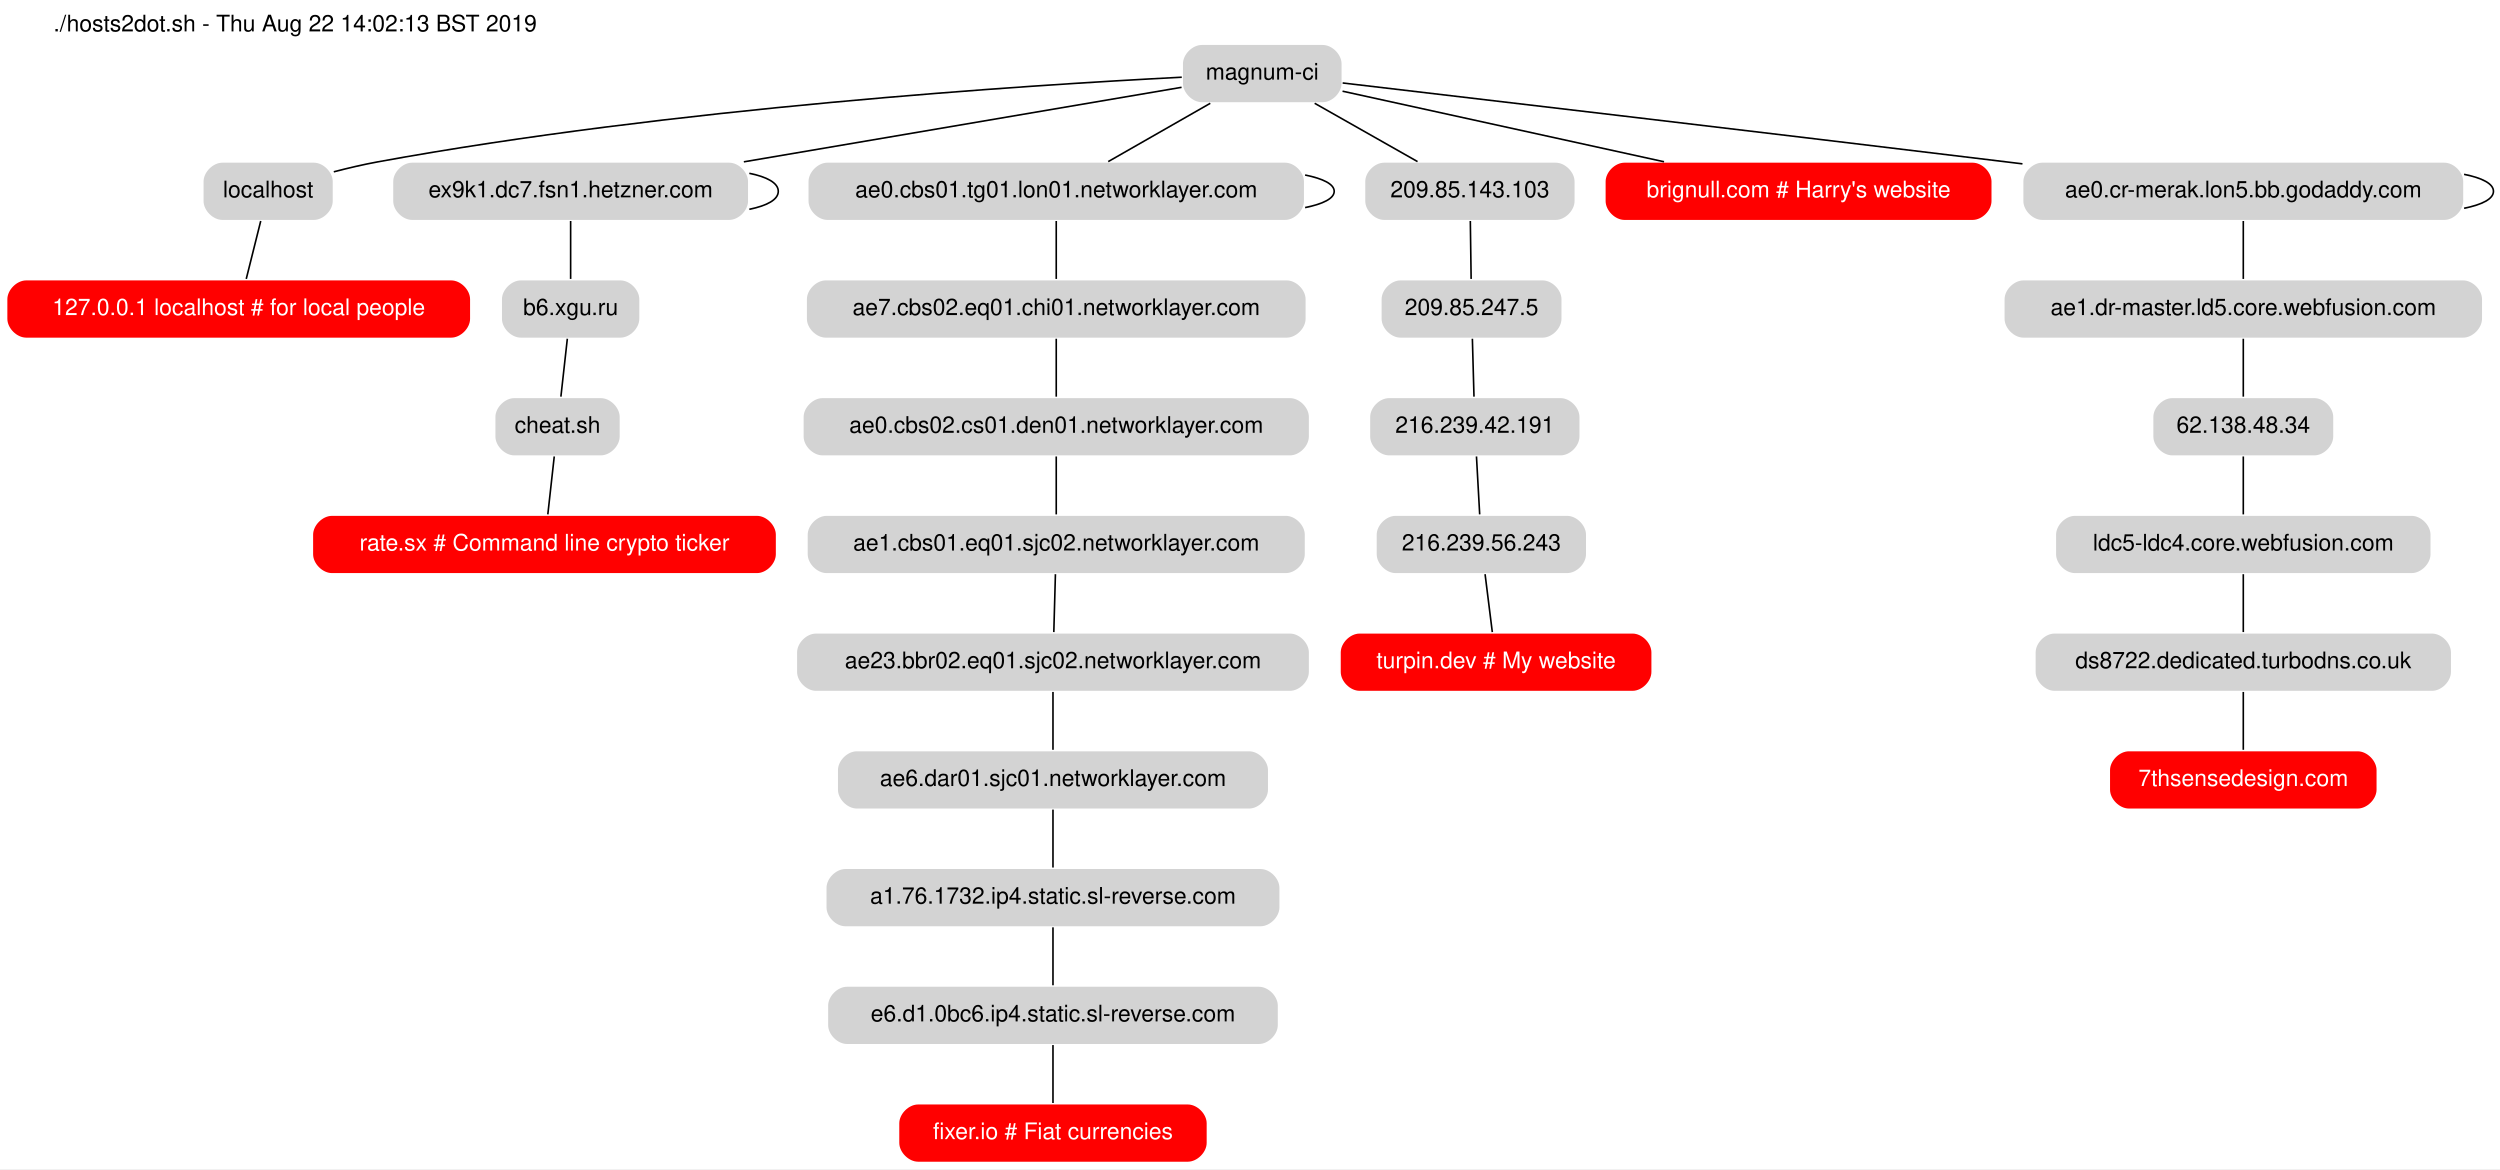
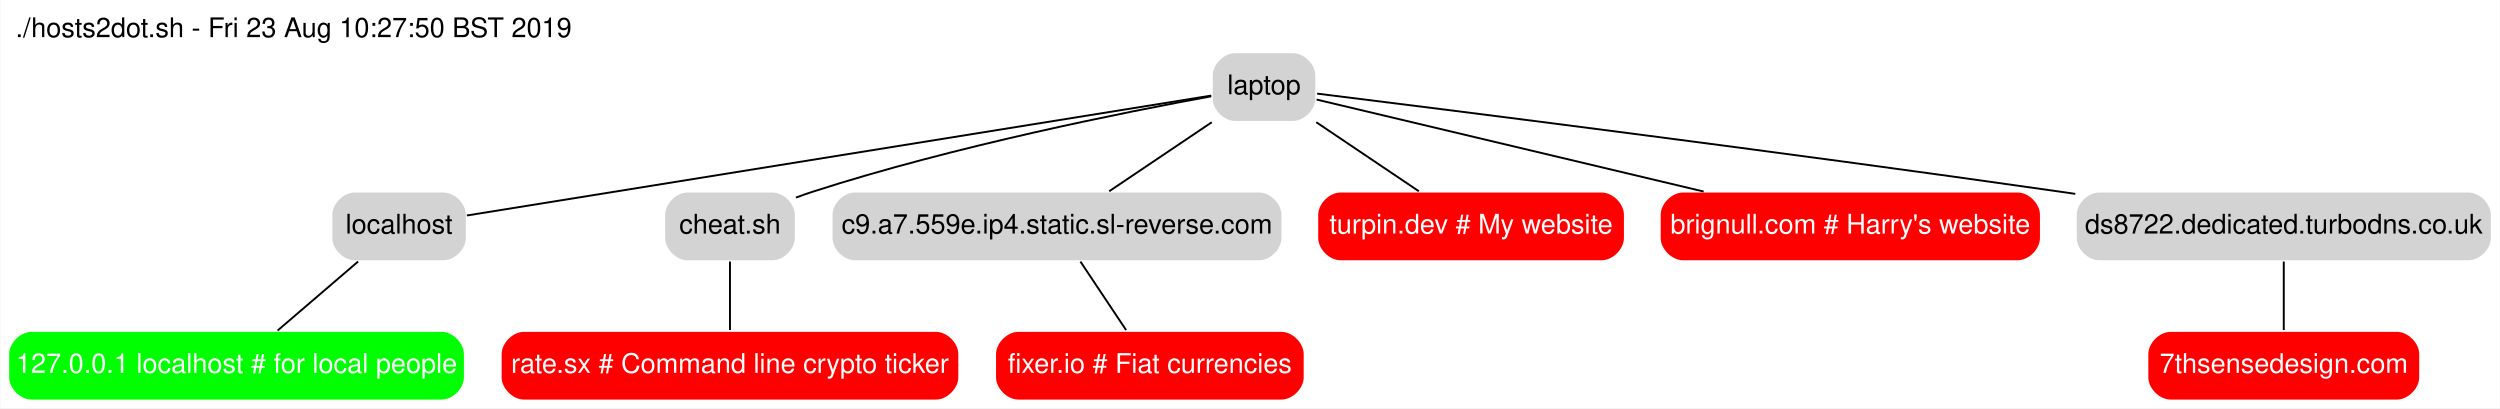
- <svg xmlns="http://www.w3.org/2000/svg" width="1529pt" height="715pt" viewBox="0.00 0.00 1529.00 715.00">
-   <g id="graph0" class="graph" transform="scale(1 1) rotate(0) translate(4 711)">
-     <polygon fill="#ffffff" stroke="transparent" points="-4,4 -4,-711 1525,-711 1525,4 -4,4" />
-     <text text-anchor="middle" x="176.5" y="-691.8" font-family="Helvetica,sans-Serif" font-size="14.00" fill="#000000">./hosts2dot.sh - Thu Aug 22 14:02:13 BST 2019</text>
+ <svg xmlns="http://www.w3.org/2000/svg" width="1292pt" height="211pt" viewBox="0.00 0.00 1291.50 211.00">
+   <g id="graph0" class="graph" transform="scale(1 1) rotate(0) translate(4 207)">
+     <polygon fill="#ffffff" stroke="transparent" points="-4,4 -4,-207 1287.5,-207 1287.5,4 -4,4" />
+     <text text-anchor="middle" x="147.5" y="-187.8" font-family="Helvetica,sans-Serif" font-size="14.00" fill="#000000">./hosts2dot.sh - Fri 23 Aug 10:27:50 BST 2019</text>
    <g id="node1" class="node">
-       <path fill="#d3d3d3" stroke="#ffffff" d="M805,-684C805,-684 731,-684 731,-684 725,-684 719,-678 719,-672 719,-672 719,-660 719,-660 719,-654 725,-648 731,-648 731,-648 805,-648 805,-648 811,-648 817,-654 817,-660 817,-660 817,-672 817,-672 817,-678 811,-684 805,-684" />
-       <text text-anchor="middle" x="768" y="-662.3" font-family="Helvetica,sans-Serif" font-size="14.00" fill="#000000">magnum-ci</text>
+       <path fill="#d3d3d3" stroke="#ffffff" d="M664,-180C664,-180 634,-180 634,-180 628,-180 622,-174 622,-168 622,-168 622,-156 622,-156 622,-150 628,-144 634,-144 634,-144 664,-144 664,-144 670,-144 676,-150 676,-156 676,-156 676,-168 676,-168 676,-174 670,-180 664,-180" />
+       <text text-anchor="middle" x="649" y="-158.3" font-family="Helvetica,sans-Serif" font-size="14.00" fill="#000000">laptop</text>
    </g>
    <g id="node3" class="node">
-       <path fill="#d3d3d3" stroke="#ffffff" d="M188,-612C188,-612 132,-612 132,-612 126,-612 120,-606 120,-600 120,-600 120,-588 120,-588 120,-582 126,-576 132,-576 132,-576 188,-576 188,-576 194,-576 200,-582 200,-588 200,-588 200,-600 200,-600 200,-606 194,-612 188,-612" />
-       <text text-anchor="middle" x="160" y="-590.3" font-family="Helvetica,sans-Serif" font-size="14.00" fill="#000000">localhost</text>
+       <path fill="#d3d3d3" stroke="#ffffff" d="M225,-108C225,-108 179,-108 179,-108 173,-108 167,-102 167,-96 167,-96 167,-84 167,-84 167,-78 173,-72 179,-72 179,-72 225,-72 225,-72 231,-72 237,-78 237,-84 237,-84 237,-96 237,-96 237,-102 231,-108 225,-108" />
+       <text text-anchor="middle" x="202" y="-86.3" font-family="Helvetica,sans-Serif" font-size="14.00" fill="#000000">localhost</text>
    </g>
    <g id="edge1" class="edge">
-       <path fill="none" stroke="#000000" d="M718.763,-663.775C623.251,-658.867 406.43,-644.831 227,-612 218.233,-610.396 208.936,-608.215 200.148,-605.925" />
+       <path fill="none" stroke="#000000" d="M621.711,-157.605C544.279,-145.132 323.231,-109.527 237.027,-95.642" />
    </g>
    <g id="node5" class="node">
-       <path fill="#d3d3d3" stroke="#ffffff" d="M442,-612C442,-612 248,-612 248,-612 242,-612 236,-606 236,-600 236,-600 236,-588 236,-588 236,-582 242,-576 248,-576 248,-576 442,-576 442,-576 448,-576 454,-582 454,-588 454,-588 454,-600 454,-600 454,-606 448,-612 442,-612" />
-       <text text-anchor="middle" x="345" y="-590.3" font-family="Helvetica,sans-Serif" font-size="14.00" fill="#000000">ex9k1.dc7.fsn1.hetzner.com</text>
+       <path fill="#d3d3d3" stroke="#ffffff" d="M395,-108C395,-108 351,-108 351,-108 345,-108 339,-102 339,-96 339,-96 339,-84 339,-84 339,-78 345,-72 351,-72 351,-72 395,-72 395,-72 401,-72 407,-78 407,-84 407,-84 407,-96 407,-96 407,-102 401,-108 395,-108" />
+       <text text-anchor="middle" x="373" y="-86.3" font-family="Helvetica,sans-Serif" font-size="14.00" fill="#000000">cheat.sh</text>
    </g>
    <g id="edge3" class="edge">
-       <path fill="none" stroke="#000000" d="M718.649,-657.6C653.377,-646.49 536.613,-626.615 450.934,-612.031" />
+       <path fill="none" stroke="#000000" d="M621.688,-157.221C577.75,-149.188 488.91,-131.523 416,-108 413.073,-107.056 410.068,-105.995 407.072,-104.874" />
+     </g>
+     <g id="node7" class="node">
+       <path fill="#d3d3d3" stroke="#ffffff" d="M646.5,-108C646.5,-108 437.5,-108 437.5,-108 431.5,-108 425.5,-102 425.5,-96 425.5,-96 425.5,-84 425.5,-84 425.5,-78 431.5,-72 437.5,-72 437.5,-72 646.5,-72 646.5,-72 652.5,-72 658.5,-78 658.5,-84 658.5,-84 658.5,-96 658.5,-96 658.5,-102 652.5,-108 646.5,-108" />
+       <text text-anchor="middle" x="542" y="-86.3" font-family="Helvetica,sans-Serif" font-size="14.00" fill="#000000">c9.a7.559e.ip4.static.sl-reverse.com</text>
+     </g>
+     <g id="edge5" class="edge">
+       <path fill="none" stroke="#000000" d="M621.999,-143.831C605.779,-132.917 585.211,-119.076 568.992,-108.163" />
+     </g>
+     <g id="node8" class="node">
+       <path fill="#ff0000" stroke="#ffffff" d="M823.5,-108C823.5,-108 688.5,-108 688.5,-108 682.5,-108 676.5,-102 676.5,-96 676.5,-96 676.5,-84 676.5,-84 676.5,-78 682.5,-72 688.5,-72 688.5,-72 823.5,-72 823.5,-72 829.5,-72 835.5,-78 835.5,-84 835.5,-84 835.5,-96 835.5,-96 835.5,-102 829.5,-108 823.5,-108" />
+       <text text-anchor="middle" x="756" y="-86.3" font-family="Helvetica,sans-Serif" font-size="14.00" fill="#ffffff">turpin.dev # My website</text>
+     </g>
+     <g id="edge7" class="edge">
+       <path fill="none" stroke="#000000" d="M676.001,-143.831C692.221,-132.917 712.789,-119.076 729.008,-108.163" />
    </g>
    <g id="node9" class="node">
-       <path fill="#d3d3d3" stroke="#ffffff" d="M782,-612C782,-612 502,-612 502,-612 496,-612 490,-606 490,-600 490,-600 490,-588 490,-588 490,-582 496,-576 502,-576 502,-576 782,-576 782,-576 788,-576 794,-582 794,-588 794,-588 794,-600 794,-600 794,-606 788,-612 782,-612" />
-       <text text-anchor="middle" x="642" y="-590.3" font-family="Helvetica,sans-Serif" font-size="14.00" fill="#000000">ae0.cbs01.tg01.lon01.networklayer.com</text>
+       <path fill="#ff0000" stroke="#ffffff" d="M1038.5,-108C1038.5,-108 865.5,-108 865.5,-108 859.5,-108 853.5,-102 853.5,-96 853.5,-96 853.5,-84 853.5,-84 853.5,-78 859.5,-72 865.5,-72 865.5,-72 1038.5,-72 1038.5,-72 1044.5,-72 1050.5,-78 1050.5,-84 1050.5,-84 1050.5,-96 1050.5,-96 1050.5,-102 1044.5,-108 1038.5,-108" />
+       <text text-anchor="middle" x="952" y="-86.3" font-family="Helvetica,sans-Serif" font-size="14.00" fill="#ffffff">brignull.com # Harry's website</text>
    </g>
    <g id="edge8" class="edge">
-       <path fill="none" stroke="#000000" d="M736.205,-647.831C717.104,-636.917 692.884,-623.076 673.785,-612.163" />
+       <path fill="none" stroke="#000000" d="M676.156,-155.547C720.75,-144.951 811.04,-123.495 876.195,-108.013" />
    </g>
-     <g id="node18" class="node">
-       <path fill="#d3d3d3" stroke="#ffffff" d="M947.5,-612C947.5,-612 842.5,-612 842.5,-612 836.5,-612 830.5,-606 830.5,-600 830.5,-600 830.5,-588 830.5,-588 830.5,-582 836.5,-576 842.5,-576 842.5,-576 947.5,-576 947.5,-576 953.5,-576 959.5,-582 959.5,-588 959.5,-588 959.5,-600 959.5,-600 959.5,-606 953.5,-612 947.5,-612" />
-       <text text-anchor="middle" x="895" y="-590.3" font-family="Helvetica,sans-Serif" font-size="14.00" fill="#000000">209.85.143.103</text>
+     <g id="node11" class="node">
+       <path fill="#d3d3d3" stroke="#ffffff" d="M1271.5,-108C1271.5,-108 1080.5,-108 1080.5,-108 1074.5,-108 1068.5,-102 1068.5,-96 1068.5,-96 1068.5,-84 1068.5,-84 1068.5,-78 1074.5,-72 1080.5,-72 1080.5,-72 1271.5,-72 1271.5,-72 1277.5,-72 1283.5,-78 1283.5,-84 1283.5,-84 1283.5,-96 1283.5,-96 1283.5,-102 1277.5,-108 1271.5,-108" />
+       <text text-anchor="middle" x="1176" y="-86.3" font-family="Helvetica,sans-Serif" font-size="14.00" fill="#000000">ds8722.dedicated.turbodns.co.uk</text>
    </g>
-     <g id="edge18" class="edge">
-       <path fill="none" stroke="#000000" d="M800.048,-647.831C819.3,-636.917 843.712,-623.076 862.963,-612.163" />
-     </g>
-     <g id="node22" class="node">
-       <path fill="#ff0000" stroke="#ffffff" d="M1202.5,-612C1202.5,-612 989.5,-612 989.5,-612 983.5,-612 977.5,-606 977.5,-600 977.5,-600 977.5,-588 977.5,-588 977.5,-582 983.5,-576 989.5,-576 989.5,-576 1202.5,-576 1202.5,-576 1208.5,-576 1214.5,-582 1214.5,-588 1214.5,-588 1214.5,-600 1214.5,-600 1214.5,-606 1208.5,-612 1202.5,-612" />
-       <text text-anchor="middle" x="1096" y="-590.3" font-family="Helvetica,sans-Serif" font-size="14.00" fill="#ffffff">brignull.com # Harry's website</text>
-     </g>
-     <g id="edge23" class="edge">
-       <path fill="none" stroke="#000000" d="M817.105,-655.221C869.021,-643.825 951.807,-625.652 1013.72,-612.061" />
-     </g>
-     <g id="node24" class="node">
-       <path fill="#d3d3d3" stroke="#ffffff" d="M1491,-612C1491,-612 1245,-612 1245,-612 1239,-612 1233,-606 1233,-600 1233,-600 1233,-588 1233,-588 1233,-582 1239,-576 1245,-576 1245,-576 1491,-576 1491,-576 1497,-576 1503,-582 1503,-588 1503,-588 1503,-600 1503,-600 1503,-606 1497,-612 1491,-612" />
-       <text text-anchor="middle" x="1368" y="-590.3" font-family="Helvetica,sans-Serif" font-size="14.00" fill="#000000">ae0.cr-merak.lon5.bb.godaddy.com</text>
-     </g>
-     <g id="edge24" class="edge">
-       <path fill="none" stroke="#000000" d="M817.162,-660.253C900.616,-650.478 1075.331,-629.928 1223,-612 1226.274,-611.603 1229.589,-611.199 1232.933,-610.791" />
+     <g id="edge9" class="edge">
+       <path fill="none" stroke="#000000" d="M676.446,-158.618C742.538,-150.426 915.739,-128.667 1060,-108 1062.724,-107.61 1065.482,-107.211 1068.265,-106.805" />
    </g>
    <g id="node2" class="node">
-       <path fill="#ff0000" stroke="#ffffff" d="M272,-540C272,-540 12,-540 12,-540 6,-540 0,-534 0,-528 0,-528 0,-516 0,-516 0,-510 6,-504 12,-504 12,-504 272,-504 272,-504 278,-504 284,-510 284,-516 284,-516 284,-528 284,-528 284,-534 278,-540 272,-540" />
-       <text text-anchor="middle" x="142" y="-518.3" font-family="Helvetica,sans-Serif" font-size="14.00" fill="#ffffff">127.0.0.1 localhost # for local people</text>
+       <path fill="#00ff00" stroke="#ffffff" d="M224,-36C224,-36 12,-36 12,-36 6,-36 0,-30 0,-24 0,-24 0,-12 0,-12 0,-6 6,0 12,0 12,0 224,0 224,0 230,0 236,-6 236,-12 236,-12 236,-24 236,-24 236,-30 230,-36 224,-36" />
+       <text text-anchor="middle" x="118" y="-14.3" font-family="Helvetica,sans-Serif" font-size="14.00" fill="#ffffff">127.0.0.1 localhost # for local people</text>
    </g>
    <g id="edge2" class="edge">
-       <path fill="none" stroke="#000000" d="M155.458,-575.831C152.75,-565 149.322,-551.288 146.603,-540.413" />
+       <path fill="none" stroke="#000000" d="M180.803,-71.831C168.07,-60.917 151.923,-47.076 139.19,-36.163" />
    </g>
    <g id="node4" class="node">
-       <path fill="#ff0000" stroke="#ffffff" d="M459,-396C459,-396 199,-396 199,-396 193,-396 187,-390 187,-384 187,-384 187,-372 187,-372 187,-366 193,-360 199,-360 199,-360 459,-360 459,-360 465,-360 471,-366 471,-372 471,-372 471,-384 471,-384 471,-390 465,-396 459,-396" />
-       <text text-anchor="middle" x="329" y="-374.3" font-family="Helvetica,sans-Serif" font-size="14.00" fill="#ffffff">rate.sx # Command line crypto ticker</text>
+       <path fill="#ff0000" stroke="#ffffff" d="M479.5,-36C479.5,-36 266.5,-36 266.5,-36 260.5,-36 254.5,-30 254.5,-24 254.5,-24 254.5,-12 254.5,-12 254.5,-6 260.5,0 266.5,0 266.5,0 479.5,0 479.5,0 485.5,0 491.5,-6 491.5,-12 491.5,-12 491.5,-24 491.5,-24 491.5,-30 485.5,-36 479.5,-36" />
+       <text text-anchor="middle" x="373" y="-14.3" font-family="Helvetica,sans-Serif" font-size="14.00" fill="#ffffff">rate.sx # Command line crypto ticker</text>
    </g>
    <g id="edge4" class="edge">
-       <path fill="none" stroke="#000000" d="M454.291,-605.008C465.115,-602.802 472,-599.133 472,-594 472,-588.867 465.115,-585.198 454.291,-582.992" />
+       <path fill="none" stroke="#000000" d="M373,-71.831C373,-61 373,-47.288 373,-36.413" />
    </g>
    <g id="node6" class="node">
-       <path fill="#d3d3d3" stroke="#ffffff" d="M375.5,-540C375.5,-540 314.5,-540 314.5,-540 308.5,-540 302.5,-534 302.5,-528 302.5,-528 302.5,-516 302.5,-516 302.5,-510 308.5,-504 314.5,-504 314.5,-504 375.5,-504 375.5,-504 381.5,-504 387.5,-510 387.5,-516 387.5,-516 387.5,-528 387.5,-528 387.5,-534 381.5,-540 375.5,-540" />
-       <text text-anchor="middle" x="345" y="-518.3" font-family="Helvetica,sans-Serif" font-size="14.00" fill="#000000">b6.xgu.ru</text>
-     </g>
-     <g id="edge5" class="edge">
-       <path fill="none" stroke="#000000" d="M345,-575.831C345,-565 345,-551.288 345,-540.413" />
-     </g>
-     <g id="node7" class="node">
-       <path fill="#d3d3d3" stroke="#ffffff" d="M363.5,-468C363.5,-468 310.5,-468 310.5,-468 304.5,-468 298.5,-462 298.5,-456 298.5,-456 298.5,-444 298.5,-444 298.5,-438 304.5,-432 310.5,-432 310.5,-432 363.5,-432 363.5,-432 369.5,-432 375.5,-438 375.5,-444 375.5,-444 375.5,-456 375.5,-456 375.5,-462 369.5,-468 363.5,-468" />
-       <text text-anchor="middle" x="337" y="-446.3" font-family="Helvetica,sans-Serif" font-size="14.00" fill="#000000">cheat.sh</text>
+       <path fill="#ff0000" stroke="#ffffff" d="M658,-36C658,-36 522,-36 522,-36 516,-36 510,-30 510,-24 510,-24 510,-12 510,-12 510,-6 516,0 522,0 522,0 658,0 658,0 664,0 670,-6 670,-12 670,-12 670,-24 670,-24 670,-30 664,-36 658,-36" />
+       <text text-anchor="middle" x="590" y="-14.3" font-family="Helvetica,sans-Serif" font-size="14.00" fill="#ffffff">fixer.io # Fiat currencies</text>
    </g>
    <g id="edge6" class="edge">
-       <path fill="none" stroke="#000000" d="M342.981,-503.831C341.778,-493 340.254,-479.288 339.046,-468.413" />
-     </g>
-     <g id="edge7" class="edge">
-       <path fill="none" stroke="#000000" d="M334.981,-431.831C333.778,-421 332.254,-407.288 331.046,-396.413" />
-     </g>
-     <g id="node8" class="node">
-       <path fill="#ff0000" stroke="#ffffff" d="M722.5,-36C722.5,-36 557.5,-36 557.5,-36 551.5,-36 545.5,-30 545.5,-24 545.5,-24 545.5,-12 545.5,-12 545.5,-6 551.5,0 557.5,0 557.5,0 722.5,0 722.5,0 728.5,0 734.5,-6 734.5,-12 734.5,-12 734.5,-24 734.5,-24 734.5,-30 728.5,-36 722.5,-36" />
-       <text text-anchor="middle" x="640" y="-14.3" font-family="Helvetica,sans-Serif" font-size="14.00" fill="#ffffff">fixer.io # Fiat currencies</text>
-     </g>
-     <g id="edge9" class="edge">
-       <path fill="none" stroke="#000000" d="M794.208,-603.965C805.245,-601.716 812,-598.394 812,-594 812,-589.606 805.245,-586.284 794.208,-584.035" />
+       <path fill="none" stroke="#000000" d="M554.112,-71.831C561.333,-61 570.475,-47.288 577.725,-36.413" />
    </g>
    <g id="node10" class="node">
-       <path fill="#d3d3d3" stroke="#ffffff" d="M783,-540C783,-540 501,-540 501,-540 495,-540 489,-534 489,-528 489,-528 489,-516 489,-516 489,-510 495,-504 501,-504 501,-504 783,-504 783,-504 789,-504 795,-510 795,-516 795,-516 795,-528 795,-528 795,-534 789,-540 783,-540" />
-       <text text-anchor="middle" x="642" y="-518.3" font-family="Helvetica,sans-Serif" font-size="14.00" fill="#000000">ae7.cbs02.eq01.chi01.networklayer.com</text>
+       <path fill="#ff0000" stroke="#ffffff" d="M1234.5,-36C1234.5,-36 1117.5,-36 1117.5,-36 1111.5,-36 1105.5,-30 1105.5,-24 1105.5,-24 1105.5,-12 1105.5,-12 1105.5,-6 1111.5,0 1117.5,0 1117.5,0 1234.5,0 1234.5,0 1240.5,0 1246.5,-6 1246.5,-12 1246.5,-12 1246.5,-24 1246.5,-24 1246.5,-30 1240.5,-36 1234.5,-36" />
+       <text text-anchor="middle" x="1176" y="-14.3" font-family="Helvetica,sans-Serif" font-size="14.00" fill="#ffffff">7thsensedesign.com</text>
    </g>
    <g id="edge10" class="edge">
-       <path fill="none" stroke="#000000" d="M642,-575.831C642,-565 642,-551.288 642,-540.413" />
-     </g>
-     <g id="node11" class="node">
-       <path fill="#d3d3d3" stroke="#ffffff" d="M785,-468C785,-468 499,-468 499,-468 493,-468 487,-462 487,-456 487,-456 487,-444 487,-444 487,-438 493,-432 499,-432 499,-432 785,-432 785,-432 791,-432 797,-438 797,-444 797,-444 797,-456 797,-456 797,-462 791,-468 785,-468" />
-       <text text-anchor="middle" x="642" y="-446.3" font-family="Helvetica,sans-Serif" font-size="14.00" fill="#000000">ae0.cbs02.cs01.den01.networklayer.com</text>
-     </g>
-     <g id="edge11" class="edge">
-       <path fill="none" stroke="#000000" d="M642,-503.831C642,-493 642,-479.288 642,-468.413" />
-     </g>
-     <g id="node12" class="node">
-       <path fill="#d3d3d3" stroke="#ffffff" d="M782.5,-396C782.5,-396 501.5,-396 501.5,-396 495.5,-396 489.5,-390 489.5,-384 489.5,-384 489.5,-372 489.5,-372 489.5,-366 495.5,-360 501.5,-360 501.5,-360 782.5,-360 782.5,-360 788.5,-360 794.5,-366 794.5,-372 794.5,-372 794.5,-384 794.5,-384 794.5,-390 788.5,-396 782.5,-396" />
-       <text text-anchor="middle" x="642" y="-374.3" font-family="Helvetica,sans-Serif" font-size="14.00" fill="#000000">ae1.cbs01.eq01.sjc02.networklayer.com</text>
-     </g>
-     <g id="edge12" class="edge">
-       <path fill="none" stroke="#000000" d="M642,-431.831C642,-421 642,-407.288 642,-396.413" />
-     </g>
-     <g id="node13" class="node">
-       <path fill="#d3d3d3" stroke="#ffffff" d="M785,-324C785,-324 495,-324 495,-324 489,-324 483,-318 483,-312 483,-312 483,-300 483,-300 483,-294 489,-288 495,-288 495,-288 785,-288 785,-288 791,-288 797,-294 797,-300 797,-300 797,-312 797,-312 797,-318 791,-324 785,-324" />
-       <text text-anchor="middle" x="640" y="-302.3" font-family="Helvetica,sans-Serif" font-size="14.00" fill="#000000">ae23.bbr02.eq01.sjc02.networklayer.com</text>
-     </g>
-     <g id="edge13" class="edge">
-       <path fill="none" stroke="#000000" d="M641.495,-359.831C641.194,-349 640.813,-335.288 640.511,-324.413" />
-     </g>
-     <g id="node14" class="node">
-       <path fill="#d3d3d3" stroke="#ffffff" d="M760,-252C760,-252 520,-252 520,-252 514,-252 508,-246 508,-240 508,-240 508,-228 508,-228 508,-222 514,-216 520,-216 520,-216 760,-216 760,-216 766,-216 772,-222 772,-228 772,-228 772,-240 772,-240 772,-246 766,-252 760,-252" />
-       <text text-anchor="middle" x="640" y="-230.3" font-family="Helvetica,sans-Serif" font-size="14.00" fill="#000000">ae6.dar01.sjc01.networklayer.com</text>
-     </g>
-     <g id="edge14" class="edge">
-       <path fill="none" stroke="#000000" d="M640,-287.831C640,-277 640,-263.288 640,-252.413" />
-     </g>
-     <g id="node15" class="node">
-       <path fill="#d3d3d3" stroke="#ffffff" d="M767,-180C767,-180 513,-180 513,-180 507,-180 501,-174 501,-168 501,-168 501,-156 501,-156 501,-150 507,-144 513,-144 513,-144 767,-144 767,-144 773,-144 779,-150 779,-156 779,-156 779,-168 779,-168 779,-174 773,-180 767,-180" />
-       <text text-anchor="middle" x="640" y="-158.3" font-family="Helvetica,sans-Serif" font-size="14.00" fill="#000000">a1.76.1732.ip4.static.sl-reverse.com</text>
-     </g>
-     <g id="edge15" class="edge">
-       <path fill="none" stroke="#000000" d="M640,-215.831C640,-205 640,-191.288 640,-180.413" />
-     </g>
-     <g id="node16" class="node">
-       <path fill="#d3d3d3" stroke="#ffffff" d="M766,-108C766,-108 514,-108 514,-108 508,-108 502,-102 502,-96 502,-96 502,-84 502,-84 502,-78 508,-72 514,-72 514,-72 766,-72 766,-72 772,-72 778,-78 778,-84 778,-84 778,-96 778,-96 778,-102 772,-108 766,-108" />
-       <text text-anchor="middle" x="640" y="-86.3" font-family="Helvetica,sans-Serif" font-size="14.00" fill="#000000">e6.d1.0bc6.ip4.static.sl-reverse.com</text>
-     </g>
-     <g id="edge16" class="edge">
-       <path fill="none" stroke="#000000" d="M640,-143.831C640,-133 640,-119.288 640,-108.413" />
-     </g>
-     <g id="edge17" class="edge">
-       <path fill="none" stroke="#000000" d="M640,-71.831C640,-61 640,-47.288 640,-36.413" />
-     </g>
-     <g id="node17" class="node">
-       <path fill="#ff0000" stroke="#ffffff" d="M994.5,-324C994.5,-324 827.5,-324 827.5,-324 821.5,-324 815.5,-318 815.5,-312 815.5,-312 815.5,-300 815.5,-300 815.5,-294 821.5,-288 827.5,-288 827.5,-288 994.5,-288 994.5,-288 1000.5,-288 1006.5,-294 1006.5,-300 1006.5,-300 1006.5,-312 1006.5,-312 1006.5,-318 1000.5,-324 994.5,-324" />
-       <text text-anchor="middle" x="911" y="-302.3" font-family="Helvetica,sans-Serif" font-size="14.00" fill="#ffffff">turpin.dev # My website</text>
-     </g>
-     <g id="node19" class="node">
-       <path fill="#d3d3d3" stroke="#ffffff" d="M939.5,-540C939.5,-540 852.5,-540 852.5,-540 846.5,-540 840.5,-534 840.5,-528 840.5,-528 840.5,-516 840.5,-516 840.5,-510 846.5,-504 852.5,-504 852.5,-504 939.5,-504 939.5,-504 945.5,-504 951.5,-510 951.5,-516 951.5,-516 951.5,-528 951.5,-528 951.5,-534 945.5,-540 939.5,-540" />
-       <text text-anchor="middle" x="896" y="-518.3" font-family="Helvetica,sans-Serif" font-size="14.00" fill="#000000">209.85.247.5</text>
-     </g>
-     <g id="edge19" class="edge">
-       <path fill="none" stroke="#000000" d="M895.252,-575.831C895.403,-565 895.593,-551.288 895.744,-540.413" />
-     </g>
-     <g id="node20" class="node">
-       <path fill="#d3d3d3" stroke="#ffffff" d="M950.5,-468C950.5,-468 845.5,-468 845.5,-468 839.5,-468 833.5,-462 833.5,-456 833.5,-456 833.5,-444 833.5,-444 833.5,-438 839.5,-432 845.5,-432 845.5,-432 950.5,-432 950.5,-432 956.5,-432 962.5,-438 962.5,-444 962.5,-444 962.5,-456 962.5,-456 962.5,-462 956.5,-468 950.5,-468" />
-       <text text-anchor="middle" x="898" y="-446.3" font-family="Helvetica,sans-Serif" font-size="14.00" fill="#000000">216.239.42.191</text>
-     </g>
-     <g id="edge20" class="edge">
-       <path fill="none" stroke="#000000" d="M896.505,-503.831C896.806,-493 897.187,-479.288 897.489,-468.413" />
-     </g>
-     <g id="node21" class="node">
-       <path fill="#d3d3d3" stroke="#ffffff" d="M954.5,-396C954.5,-396 849.5,-396 849.5,-396 843.5,-396 837.5,-390 837.5,-384 837.5,-384 837.5,-372 837.5,-372 837.5,-366 843.5,-360 849.5,-360 849.5,-360 954.5,-360 954.5,-360 960.5,-360 966.5,-366 966.5,-372 966.5,-372 966.5,-384 966.5,-384 966.5,-390 960.5,-396 954.5,-396" />
-       <text text-anchor="middle" x="902" y="-374.3" font-family="Helvetica,sans-Serif" font-size="14.00" fill="#000000">216.239.56.243</text>
-     </g>
-     <g id="edge21" class="edge">
-       <path fill="none" stroke="#000000" d="M899.009,-431.831C899.611,-421 900.373,-407.288 900.977,-396.413" />
-     </g>
-     <g id="edge22" class="edge">
-       <path fill="none" stroke="#000000" d="M904.271,-359.831C905.625,-349 907.339,-335.288 908.698,-324.413" />
-     </g>
-     <g id="node23" class="node">
-       <path fill="#ff0000" stroke="#ffffff" d="M1438,-252C1438,-252 1298,-252 1298,-252 1292,-252 1286,-246 1286,-240 1286,-240 1286,-228 1286,-228 1286,-222 1292,-216 1298,-216 1298,-216 1438,-216 1438,-216 1444,-216 1450,-222 1450,-228 1450,-228 1450,-240 1450,-240 1450,-246 1444,-252 1438,-252" />
-       <text text-anchor="middle" x="1368" y="-230.3" font-family="Helvetica,sans-Serif" font-size="14.00" fill="#ffffff">7thsensedesign.com</text>
-     </g>
-     <g id="edge25" class="edge">
-       <path fill="none" stroke="#000000" d="M1503.034,-604.384C1514.117,-602.137 1521,-598.676 1521,-594 1521,-589.324 1514.117,-585.863 1503.034,-583.616" />
-     </g>
-     <g id="node25" class="node">
-       <path fill="#d3d3d3" stroke="#ffffff" d="M1502.5,-540C1502.5,-540 1233.5,-540 1233.5,-540 1227.5,-540 1221.5,-534 1221.5,-528 1221.5,-528 1221.5,-516 1221.5,-516 1221.5,-510 1227.5,-504 1233.5,-504 1233.5,-504 1502.5,-504 1502.5,-504 1508.5,-504 1514.5,-510 1514.5,-516 1514.5,-516 1514.5,-528 1514.5,-528 1514.5,-534 1508.5,-540 1502.5,-540" />
-       <text text-anchor="middle" x="1368" y="-518.3" font-family="Helvetica,sans-Serif" font-size="14.00" fill="#000000">ae1.dr-master.ld5.core.webfusion.com</text>
-     </g>
-     <g id="edge26" class="edge">
-       <path fill="none" stroke="#000000" d="M1368,-575.831C1368,-565 1368,-551.288 1368,-540.413" />
-     </g>
-     <g id="node26" class="node">
-       <path fill="#d3d3d3" stroke="#ffffff" d="M1411.5,-468C1411.5,-468 1324.5,-468 1324.5,-468 1318.5,-468 1312.5,-462 1312.5,-456 1312.5,-456 1312.5,-444 1312.5,-444 1312.5,-438 1318.5,-432 1324.5,-432 1324.5,-432 1411.5,-432 1411.5,-432 1417.5,-432 1423.5,-438 1423.5,-444 1423.5,-444 1423.5,-456 1423.5,-456 1423.5,-462 1417.5,-468 1411.5,-468" />
-       <text text-anchor="middle" x="1368" y="-446.3" font-family="Helvetica,sans-Serif" font-size="14.00" fill="#000000">62.138.48.34</text>
-     </g>
-     <g id="edge27" class="edge">
-       <path fill="none" stroke="#000000" d="M1368,-503.831C1368,-493 1368,-479.288 1368,-468.413" />
-     </g>
-     <g id="node27" class="node">
-       <path fill="#d3d3d3" stroke="#ffffff" d="M1471,-396C1471,-396 1265,-396 1265,-396 1259,-396 1253,-390 1253,-384 1253,-384 1253,-372 1253,-372 1253,-366 1259,-360 1265,-360 1265,-360 1471,-360 1471,-360 1477,-360 1483,-366 1483,-372 1483,-372 1483,-384 1483,-384 1483,-390 1477,-396 1471,-396" />
-       <text text-anchor="middle" x="1368" y="-374.3" font-family="Helvetica,sans-Serif" font-size="14.00" fill="#000000">ldc5-ldc4.core.webfusion.com</text>
-     </g>
-     <g id="edge28" class="edge">
-       <path fill="none" stroke="#000000" d="M1368,-431.831C1368,-421 1368,-407.288 1368,-396.413" />
-     </g>
-     <g id="node28" class="node">
-       <path fill="#d3d3d3" stroke="#ffffff" d="M1483.5,-324C1483.5,-324 1252.5,-324 1252.5,-324 1246.5,-324 1240.5,-318 1240.5,-312 1240.5,-312 1240.5,-300 1240.5,-300 1240.5,-294 1246.5,-288 1252.5,-288 1252.5,-288 1483.5,-288 1483.5,-288 1489.5,-288 1495.5,-294 1495.5,-300 1495.5,-300 1495.5,-312 1495.5,-312 1495.5,-318 1489.5,-324 1483.5,-324" />
-       <text text-anchor="middle" x="1368" y="-302.3" font-family="Helvetica,sans-Serif" font-size="14.00" fill="#000000">ds8722.dedicated.turbodns.co.uk</text>
-     </g>
-     <g id="edge29" class="edge">
-       <path fill="none" stroke="#000000" d="M1368,-359.831C1368,-349 1368,-335.288 1368,-324.413" />
-     </g>
-     <g id="edge30" class="edge">
-       <path fill="none" stroke="#000000" d="M1368,-287.831C1368,-277 1368,-263.288 1368,-252.413" />
+       <path fill="none" stroke="#000000" d="M1176,-71.831C1176,-61 1176,-47.288 1176,-36.413" />
    </g>
  </g>
</svg>
